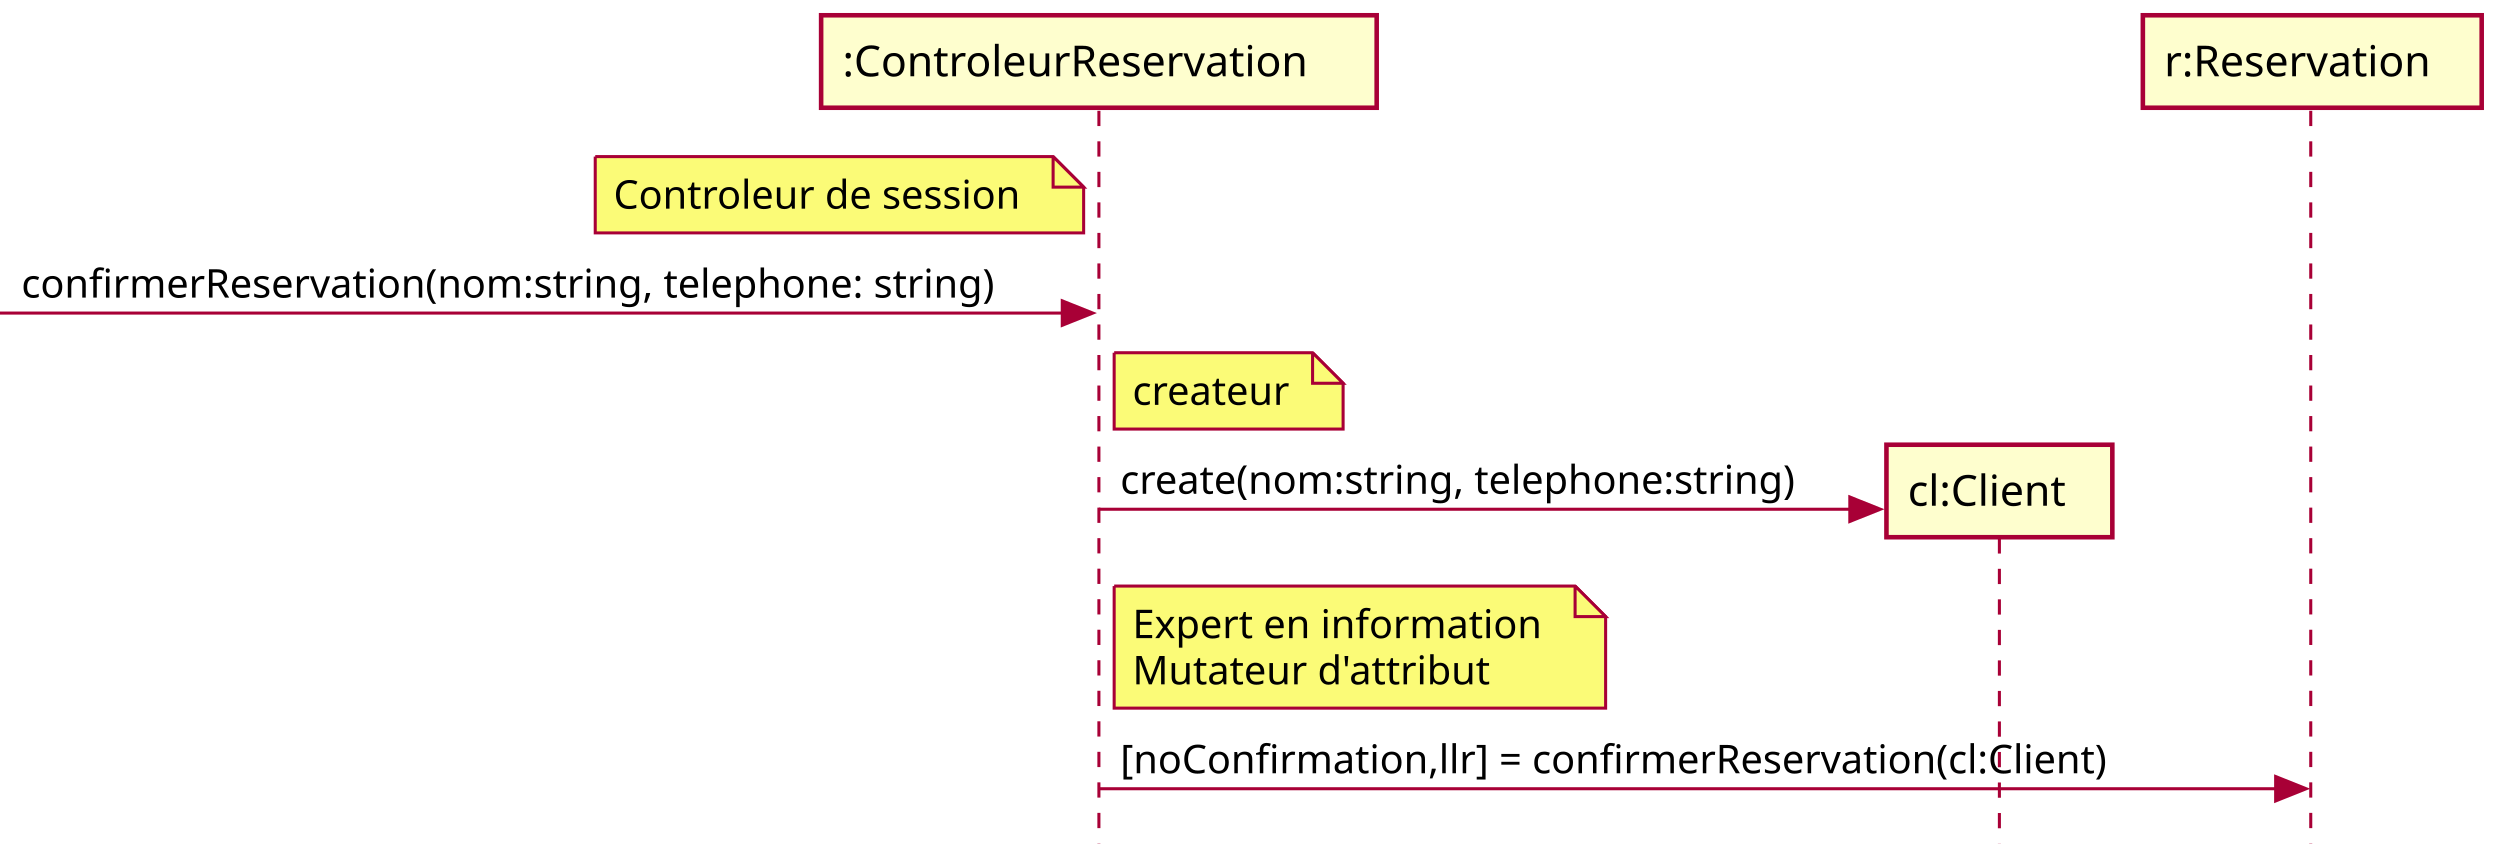
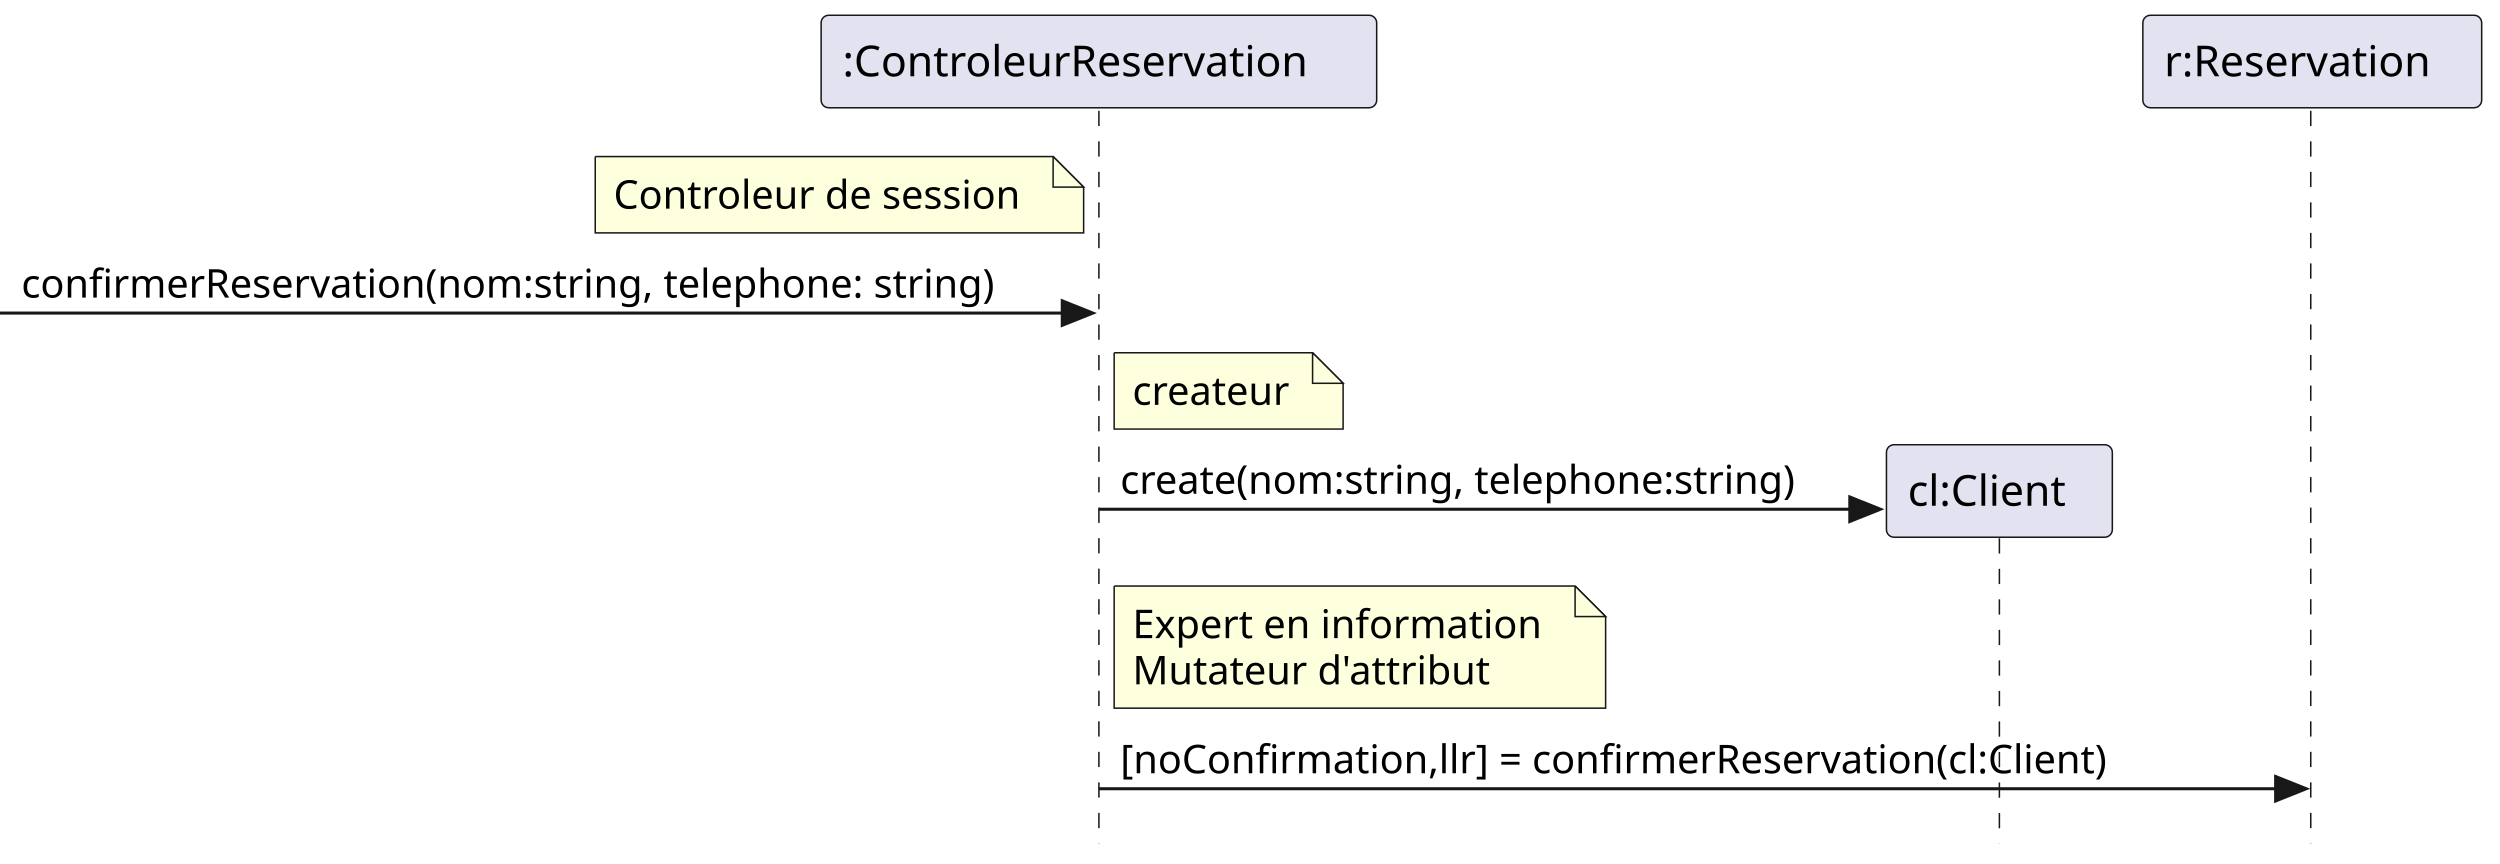
- <svg xmlns="http://www.w3.org/2000/svg" contentScriptType="application/ecmascript" contentStyleType="text/css" height="283px" preserveAspectRatio="none" style="width:819px;height:283px;" version="1.1" viewBox="0 0 819 283" width="819px" zoomAndPan="magnify">
+ <svg xmlns="http://www.w3.org/2000/svg" contentStyleType="text/css" height="283px" preserveAspectRatio="none" style="width:819px;height:283px;background:#FFFFFF;" version="1.1" viewBox="0 0 819 283" width="819px" zoomAndPan="magnify">
  <defs />
  <g>
-     <line style="stroke:#A80036;stroke-width:1.0;stroke-dasharray:5.0,5.0;" x1="360" x2="360" y1="36.297" y2="276.391" />
-     <line style="stroke:#A80036;stroke-width:1.0;stroke-dasharray:5.0,5.0;" x1="655" x2="655" y1="176.344" y2="276.391" />
-     <line style="stroke:#A80036;stroke-width:1.0;stroke-dasharray:5.0,5.0;" x1="757" x2="757" y1="36.297" y2="276.391" />
-     <rect fill="#FEFECE" height="30.297" style="stroke:#A80036;stroke-width:1.5;" width="182" x="269" y="5" />
+     <line style="stroke:#181818;stroke-width:0.5;stroke-dasharray:5.0,5.0;" x1="360" x2="360" y1="36.297" y2="276.391" />
+     <line style="stroke:#181818;stroke-width:0.5;stroke-dasharray:5.0,5.0;" x1="655" x2="655" y1="176.344" y2="276.391" />
+     <line style="stroke:#181818;stroke-width:0.5;stroke-dasharray:5.0,5.0;" x1="757" x2="757" y1="36.297" y2="276.391" />
+     <rect fill="#E2E2F0" height="30.297" rx="2.5" ry="2.5" style="stroke:#181818;stroke-width:0.5;" width="182" x="269" y="5" />
    <text fill="#000000" font-family="sans-serif" font-size="14" lengthAdjust="spacing" textLength="168" x="276" y="24.995">:ControleurReservation</text>
-     <rect fill="#FEFECE" height="30.297" style="stroke:#A80036;stroke-width:1.5;" width="111" x="702" y="5" />
+     <rect fill="#E2E2F0" height="30.297" rx="2.5" ry="2.5" style="stroke:#181818;stroke-width:0.5;" width="111" x="702" y="5" />
    <text fill="#000000" font-family="sans-serif" font-size="14" lengthAdjust="spacing" textLength="97" x="709" y="24.995">r:Reservation</text>
-     <path d="M195,51.297 L195,76.297 L355,76.297 L355,61.297 L345,51.297 L195,51.297 " fill="#FBFB77" style="stroke:#A80036;stroke-width:1.0;" />
-     <path d="M345,51.297 L345,61.297 L355,61.297 L345,51.297 " fill="#FBFB77" style="stroke:#A80036;stroke-width:1.0;" />
+     <path d="M195,51.297 L195,76.297 L355,76.297 L355,61.297 L345,51.297 L195,51.297 " fill="#FEFFDD" style="stroke:#181818;stroke-width:0.5;" />
+     <path d="M345,51.297 L345,61.297 L355,61.297 L345,51.297 " fill="#FEFFDD" style="stroke:#181818;stroke-width:0.5;" />
    <text fill="#000000" font-family="sans-serif" font-size="13" lengthAdjust="spacing" textLength="139" x="201" y="68.364">Controleur de session</text>
-     <polygon fill="#A80036" points="348,98.562,358,102.562,348,106.562" style="stroke:#A80036;stroke-width:1.0;" />
-     <line style="stroke:#A80036;stroke-width:1.0;" x1="0" x2="354" y1="102.562" y2="102.562" />
+     <polygon fill="#181818" points="348,98.562,358,102.562,348,106.562" style="stroke:#181818;stroke-width:1.0;" />
+     <line style="stroke:#181818;stroke-width:1.0;" x1="0" x2="354" y1="102.562" y2="102.562" />
    <text fill="#000000" font-family="sans-serif" font-size="13" lengthAdjust="spacing" textLength="336" x="7" y="97.497">confirmerReservation(nom:string, telephone: string)</text>
-     <path d="M365,115.562 L365,140.562 L440,140.562 L440,125.562 L430,115.562 L365,115.562 " fill="#FBFB77" style="stroke:#A80036;stroke-width:1.0;" />
-     <path d="M430,115.562 L430,125.562 L440,125.562 L430,115.562 " fill="#FBFB77" style="stroke:#A80036;stroke-width:1.0;" />
+     <path d="M365,115.562 L365,140.562 L440,140.562 L440,125.562 L430,115.562 L365,115.562 " fill="#FEFFDD" style="stroke:#181818;stroke-width:0.5;" />
+     <path d="M430,115.562 L430,125.562 L440,125.562 L430,115.562 " fill="#FEFFDD" style="stroke:#181818;stroke-width:0.5;" />
    <text fill="#000000" font-family="sans-serif" font-size="13" lengthAdjust="spacing" textLength="54" x="371" y="132.629">createur</text>
-     <polygon fill="#A80036" points="606,162.828,616,166.828,606,170.828" style="stroke:#A80036;stroke-width:1.0;" />
-     <line style="stroke:#A80036;stroke-width:1.0;" x1="360" x2="612" y1="166.828" y2="166.828" />
+     <polygon fill="#181818" points="606,162.828,616,166.828,606,170.828" style="stroke:#181818;stroke-width:1.0;" />
+     <line style="stroke:#181818;stroke-width:1.0;" x1="360" x2="612" y1="166.828" y2="166.828" />
    <text fill="#000000" font-family="sans-serif" font-size="13" lengthAdjust="spacing" textLength="234" x="367" y="161.762">create(nom:string, telephone:string)</text>
-     <rect fill="#FEFECE" height="30.297" style="stroke:#A80036;stroke-width:1.5;" width="74" x="618" y="145.695" />
+     <rect fill="#E2E2F0" height="30.297" rx="2.5" ry="2.5" style="stroke:#181818;stroke-width:0.5;" width="74" x="618" y="145.695" />
    <text fill="#000000" font-family="sans-serif" font-size="14" lengthAdjust="spacing" textLength="60" x="625" y="165.69">cl:Client</text>
-     <path d="M365,191.992 L365,231.992 L526,231.992 L526,201.992 L516,191.992 L365,191.992 " fill="#FBFB77" style="stroke:#A80036;stroke-width:1.0;" />
-     <path d="M516,191.992 L516,201.992 L526,201.992 L516,191.992 " fill="#FBFB77" style="stroke:#A80036;stroke-width:1.0;" />
+     <path d="M365,191.992 L365,231.992 L526,231.992 L526,201.992 L516,191.992 L365,191.992 " fill="#FEFFDD" style="stroke:#181818;stroke-width:0.5;" />
+     <path d="M516,191.992 L516,201.992 L526,201.992 L516,191.992 " fill="#FEFFDD" style="stroke:#181818;stroke-width:0.5;" />
    <text fill="#000000" font-family="sans-serif" font-size="13" lengthAdjust="spacing" textLength="140" x="371" y="209.059">Expert en information</text>
    <text fill="#000000" font-family="sans-serif" font-size="13" lengthAdjust="spacing" textLength="119" x="371" y="224.192">Mutateur d'attribut</text>
-     <polygon fill="#A80036" points="745.5,254.391,755.5,258.391,745.5,262.391" style="stroke:#A80036;stroke-width:1.0;" />
-     <line style="stroke:#A80036;stroke-width:1.0;" x1="360" x2="751.5" y1="258.391" y2="258.391" />
+     <polygon fill="#181818" points="745.5,254.391,755.5,258.391,745.5,262.391" style="stroke:#181818;stroke-width:1.0;" />
+     <line style="stroke:#181818;stroke-width:1.0;" x1="360" x2="751.5" y1="258.391" y2="258.391" />
    <text fill="#000000" font-family="sans-serif" font-size="13" lengthAdjust="spacing" textLength="342" x="367" y="253.325">[noConfirmation,llr] = confirmerReservation(cl:Client)</text>
  </g>
</svg>
